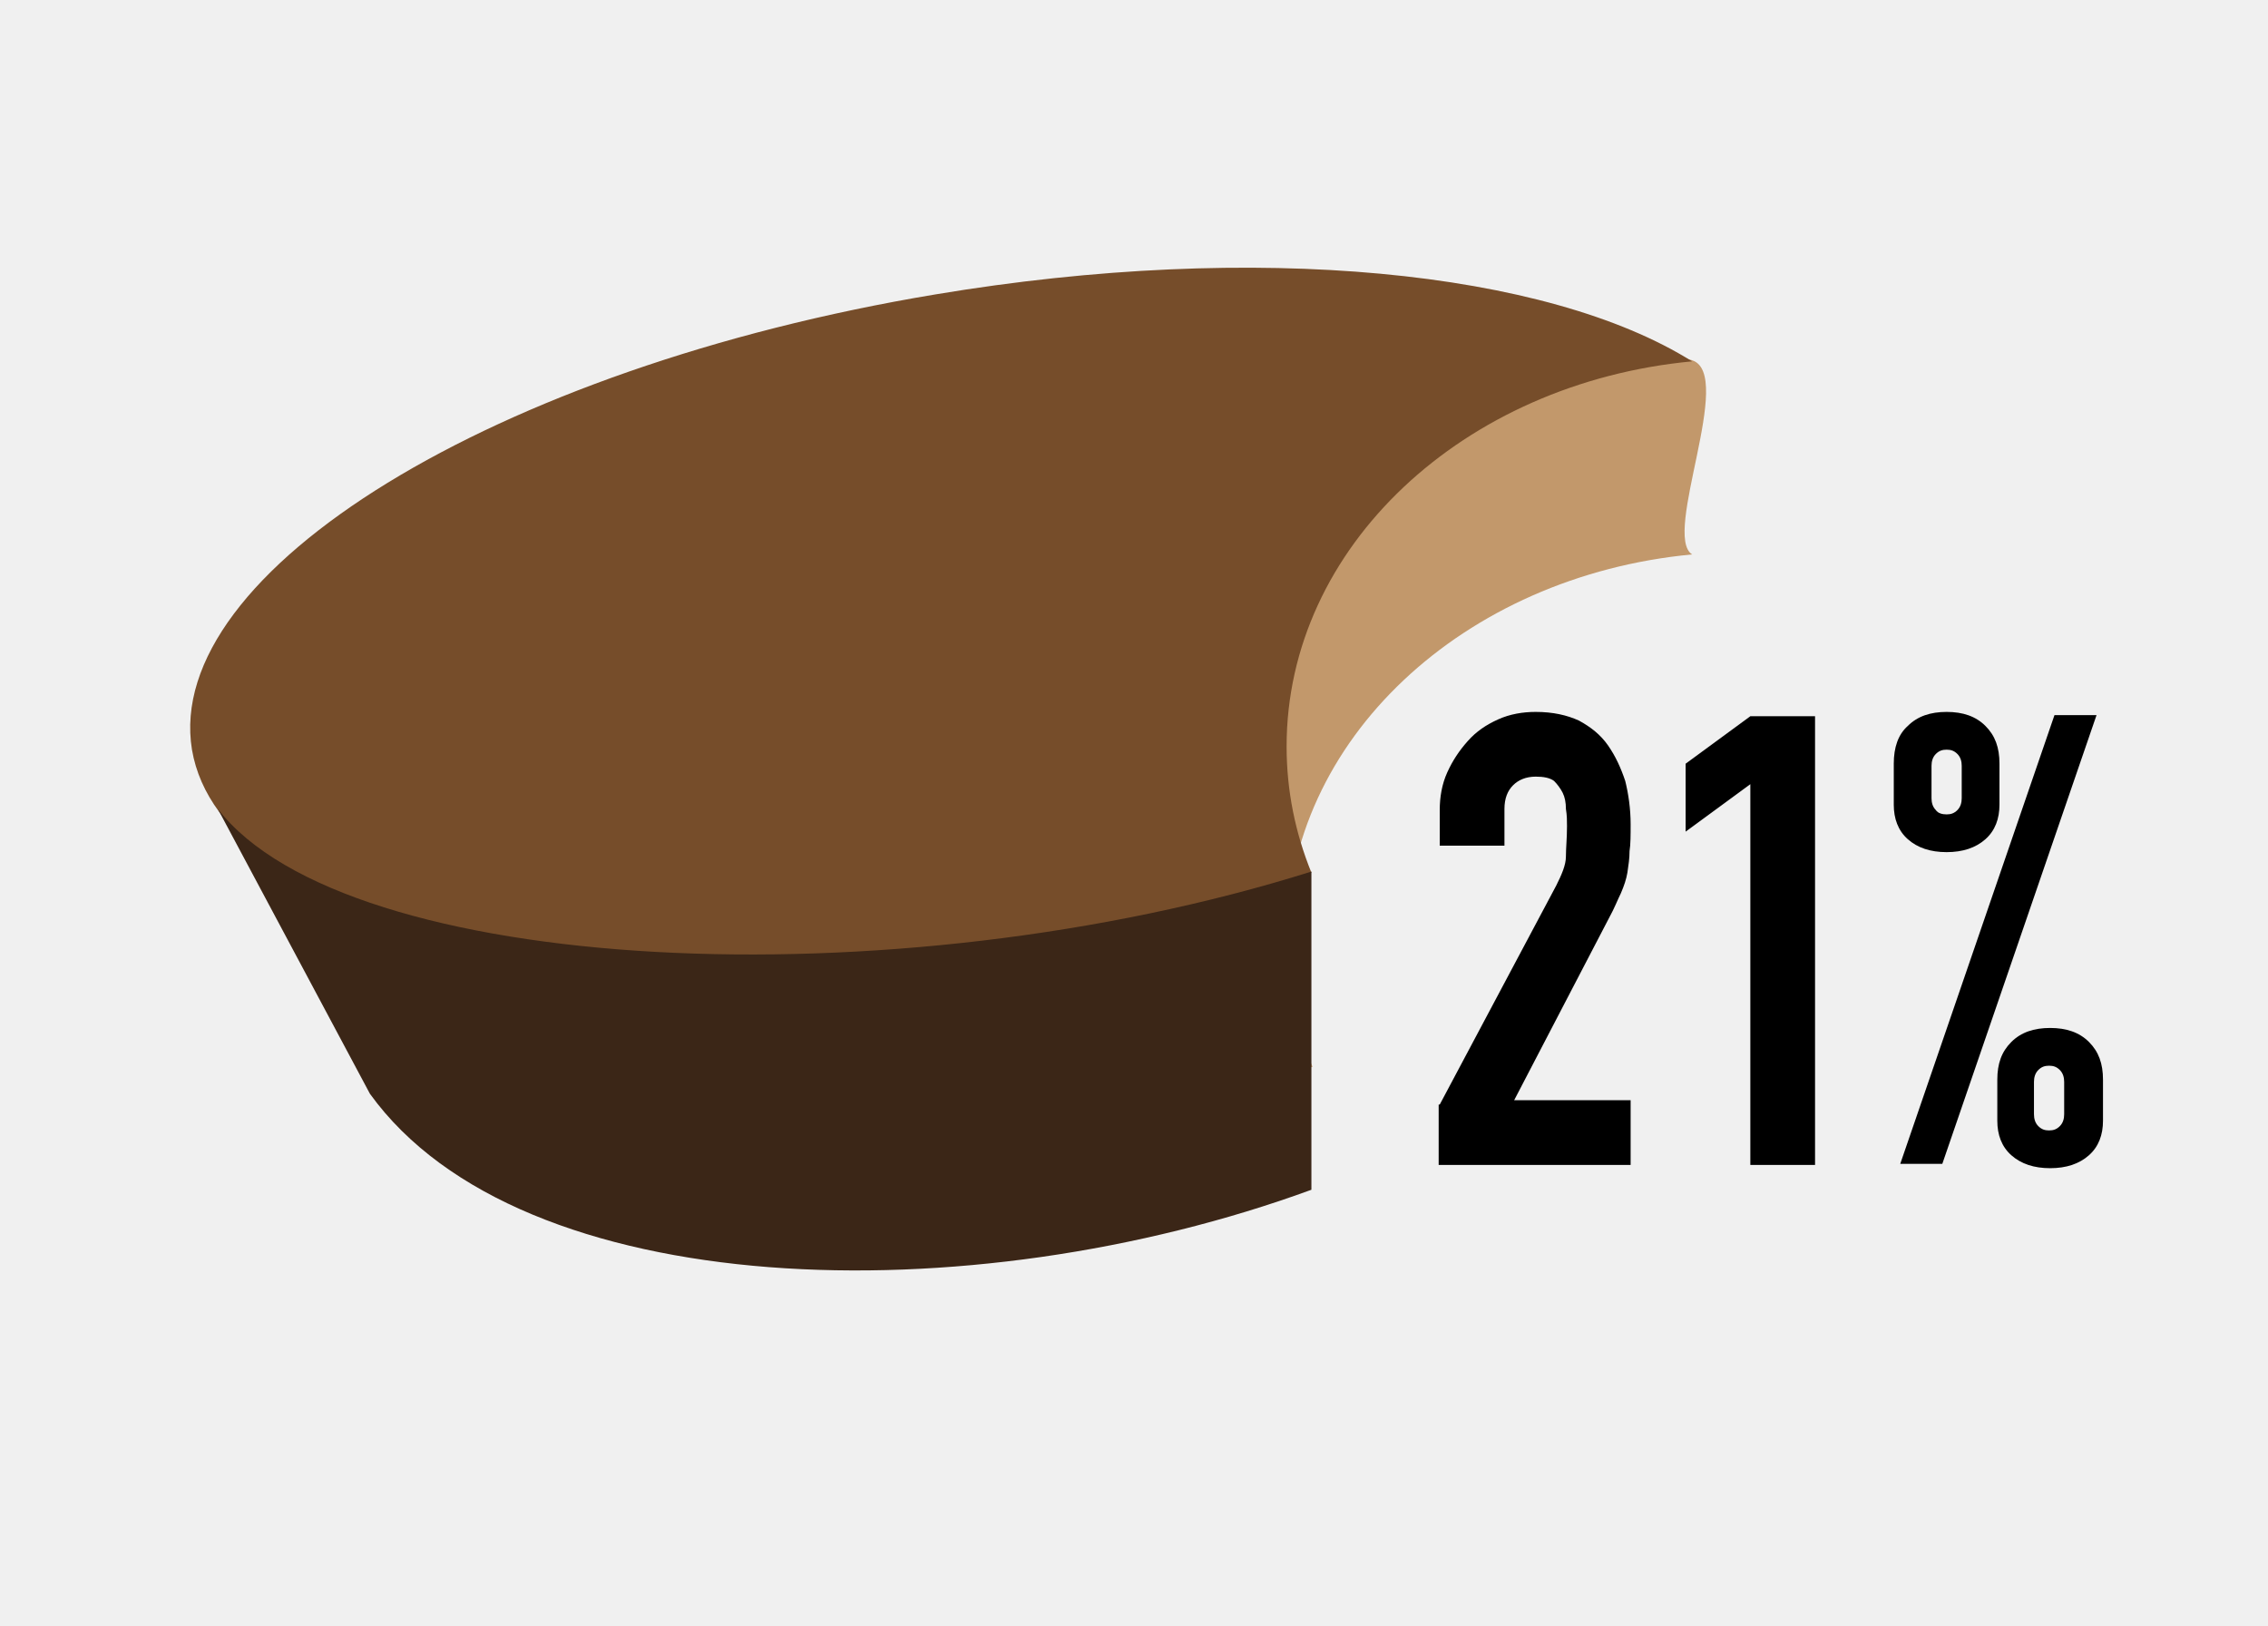
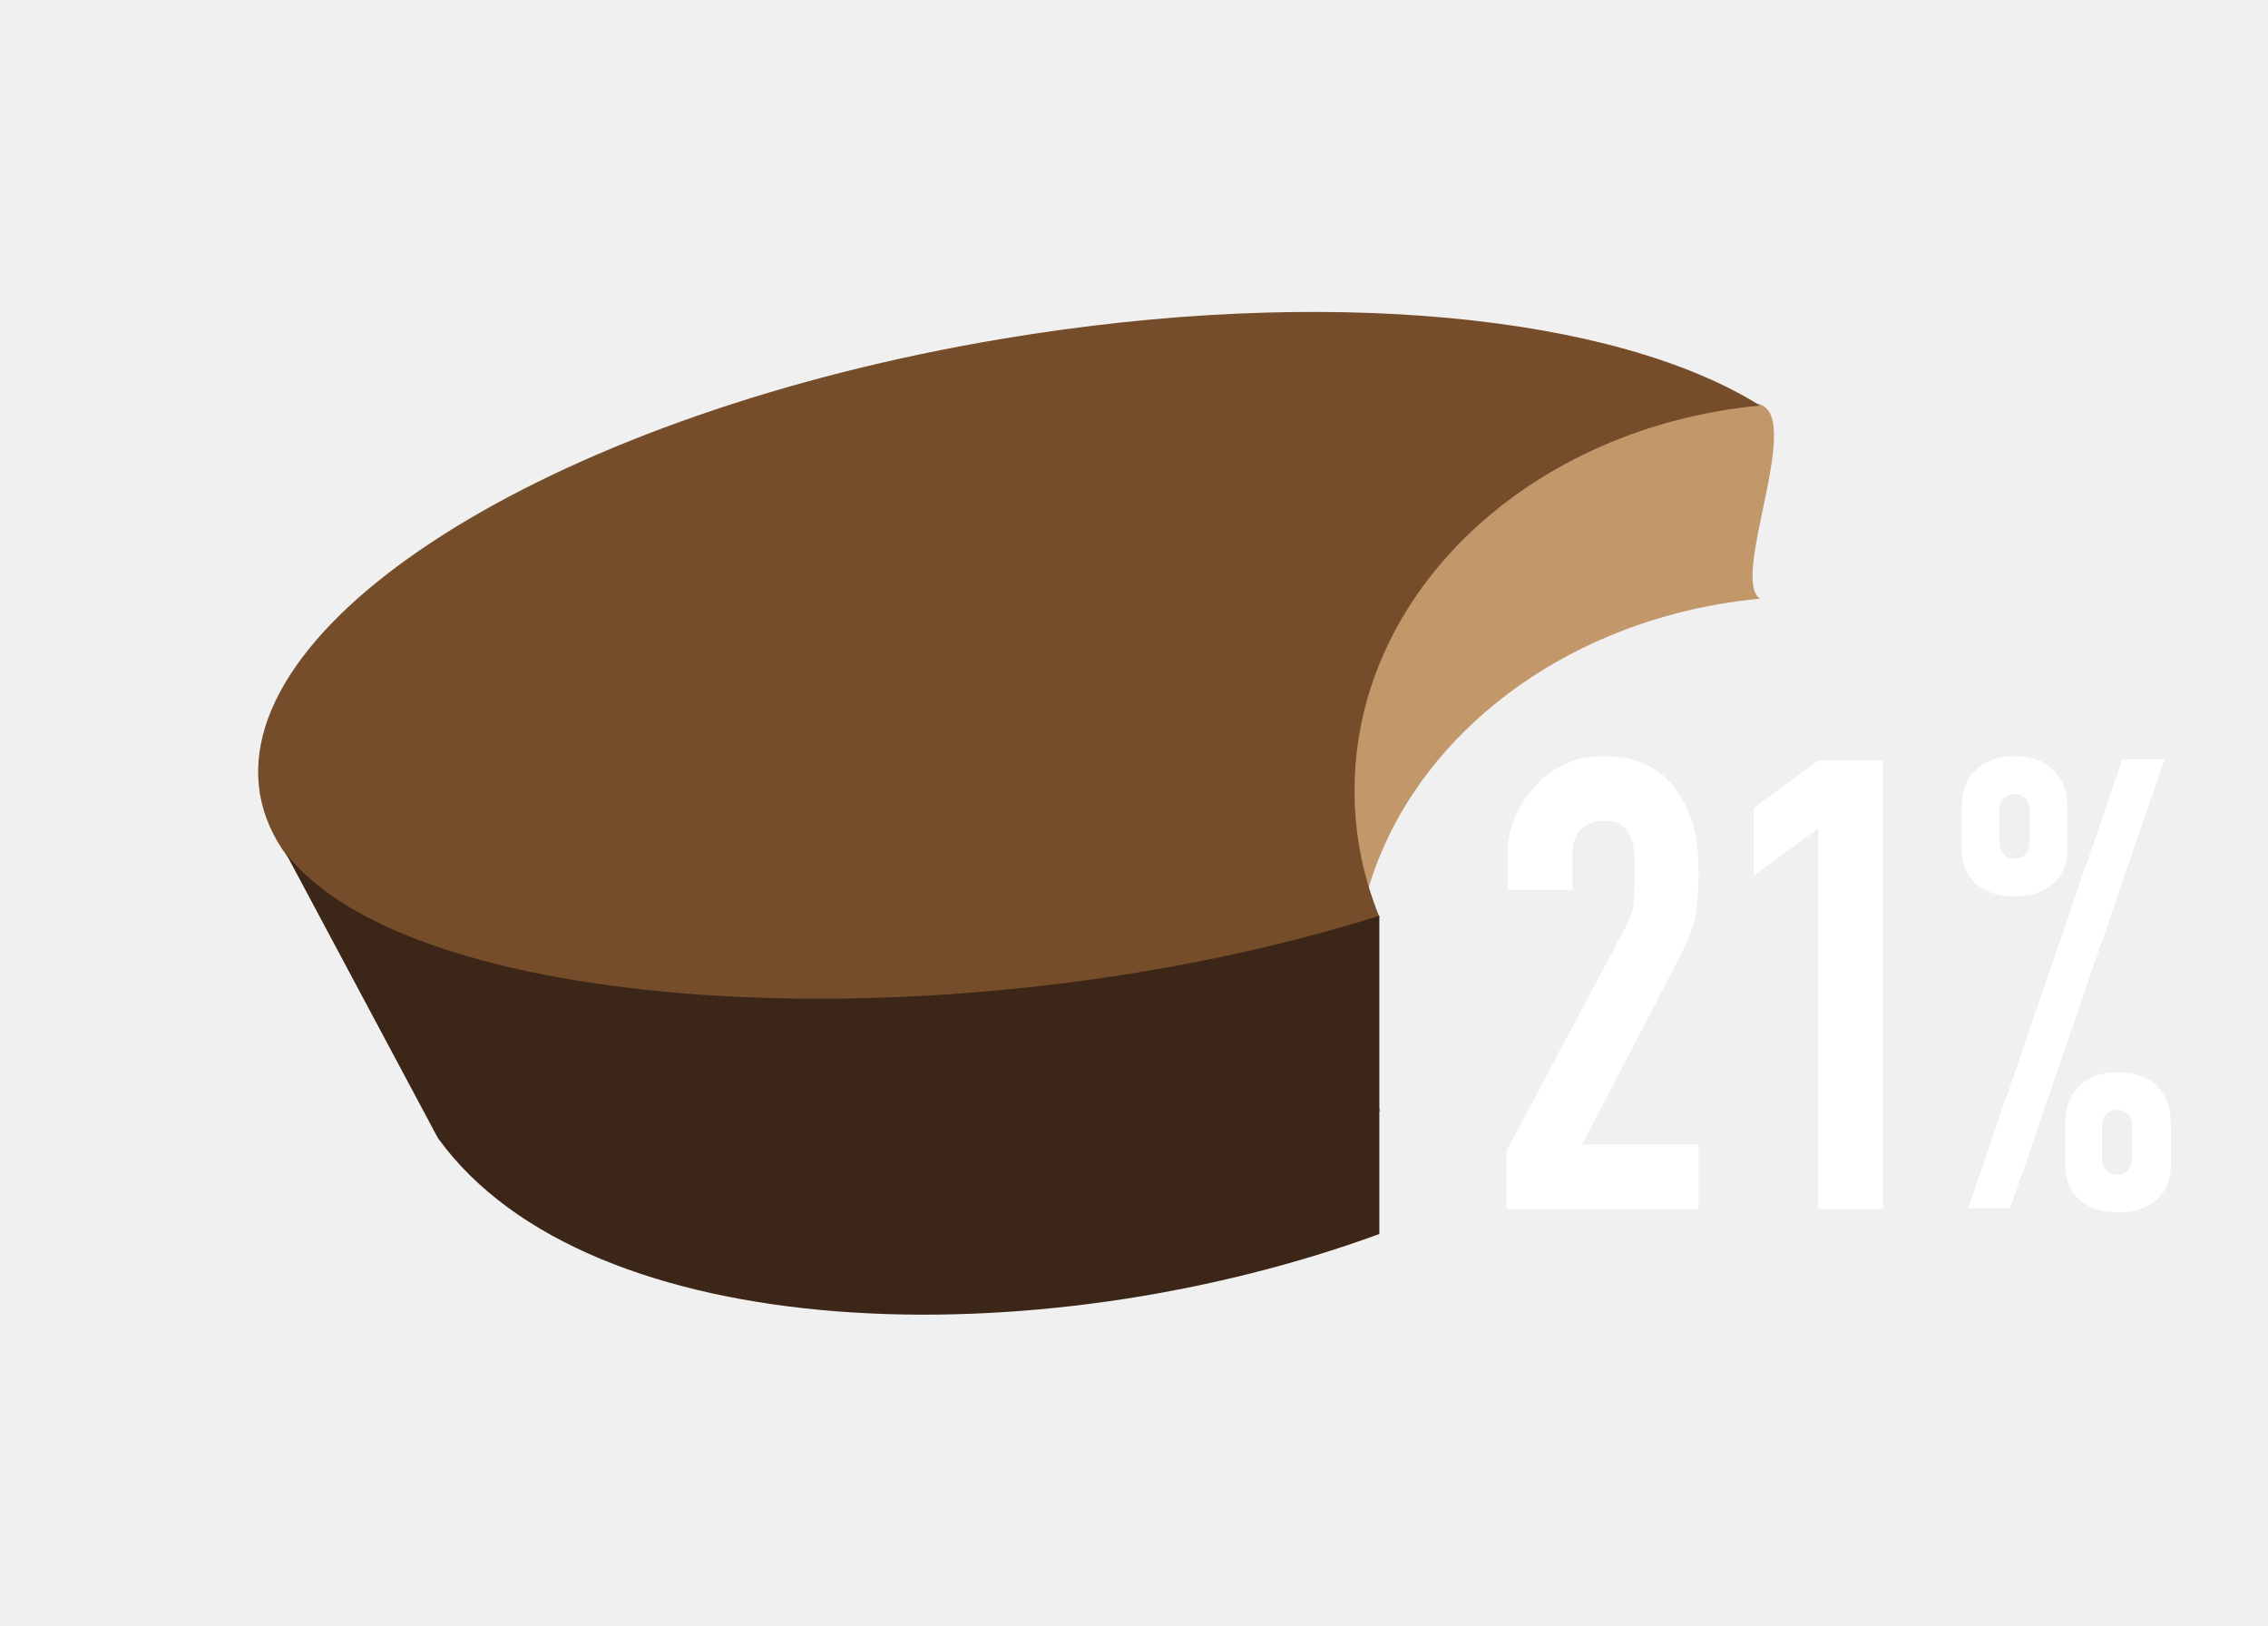
- <svg xmlns="http://www.w3.org/2000/svg" version="1.1" id="Layer_1" x="0px" y="0px" width="210.3px" height="150.7px" viewBox="6.3 229.8 210.3 150.7" style="enable-background:new 6.3 229.8 210.3 150.7;" xml:space="preserve">
+ <svg xmlns="http://www.w3.org/2000/svg" version="1.1" id="Layer_1" x="0px" y="0px" width="210.3px" height="150.7px" viewBox="-290 231.3 210.3 150.7" style="enable-background:new -290 231.3 210.3 150.7;" xml:space="preserve">
  <style type="text/css">
	.st0{fill:#C2986B;}
	.st1{fill:#764D2A;}
	.st2{fill:#3B2617;}
+ 	.st3{fill:#FFFFFF;}
</style>
  <g>
-     <path class="st0" d="M125.6,316.9c0-18.5,16.4-33.7,37.6-35.7c-2.8-1.8,4-16.7,0-18c-14.7-4.7-46.7,7.8-70.2,11.8   c-40.8,6.8-51,26.1-48.2,42.6c2.8,16.5,17.5,23.9,58.3,17.1c8.9-1.5,17.2-3.5,24.9-6C126.4,324.9,125.6,321,125.6,316.9z" />
-     <path class="st1" d="M125.6,299c0-18.5,16.4-33.7,37.6-35.7c-13.4-8.4-40.3-11.2-70.2-6.2c-40.8,6.8-71.6,25.7-68.9,42.2   c2.8,16.5,38.1,24.3,78.9,17.4c8.9-1.5,17.2-3.5,24.9-6C126.4,307,125.6,303.1,125.6,299z" />
-     <path class="st2" d="M127.9,310.6c-38.8,12.2-89.5,9.6-101.4-5.8l14.1,26.4c14,19.4,55.6,20.5,87.3,8.9V310.6z" />
+     <path class="st0" d="M-164.4,322.5c0-18.5,16.4-33.7,37.6-35.7c-2.8-1.8,4-16.7,0-18c-14.7-4.7-46.7,7.8-70.2,11.8   c-40.8,6.8-51,26.1-48.2,42.6s17.5,23.9,58.3,17.1c8.9-1.5,17.2-3.5,24.9-6C-163.6,330.5-164.4,326.6-164.4,322.5z" />
+     <path class="st1" d="M-164.4,304.6c0-18.5,16.4-33.7,37.6-35.7c-13.4-8.4-40.3-11.2-70.2-6.2c-40.8,6.8-71.6,25.7-68.9,42.2   c2.8,16.5,38.1,24.3,78.9,17.4c8.9-1.5,17.2-3.5,24.9-6C-163.6,312.6-164.4,308.7-164.4,304.6z" />
+     <path class="st2" d="M-162.1,316.2c-38.8,12.2-89.5,9.6-101.4-5.8l14.1,26.4c14,19.4,55.6,20.5,87.3,8.9V316.2z" />
    <g>
      <g>
-         <path d="M139.8,332.2l10.8-20.3c0.5-1,0.9-1.9,0.9-2.7s0.1-1.7,0.1-2.8c0-0.5,0-1-0.1-1.6c0-0.6-0.1-1.1-0.3-1.5     c-0.2-0.4-0.5-0.8-0.8-1.1c-0.4-0.3-1-0.4-1.7-0.4c-0.9,0-1.6,0.3-2.1,0.8c-0.5,0.5-0.8,1.2-0.8,2.2v3.4h-6v-3.3     c0-1.2,0.2-2.4,0.7-3.5c0.5-1.1,1.1-2,1.9-2.9s1.7-1.5,2.8-2c1.1-0.5,2.3-0.7,3.5-0.7c1.6,0,2.9,0.3,4,0.8c1.1,0.6,2,1.3,2.7,2.3     c0.7,1,1.2,2.1,1.6,3.3c0.3,1.2,0.5,2.6,0.5,4c0,1,0,1.9-0.1,2.5c0,0.7-0.1,1.3-0.2,2c-0.1,0.6-0.3,1.2-0.6,1.9     c-0.3,0.6-0.6,1.4-1.1,2.3l-8.8,16.9h10.8v6h-17.8V332.2z" />
-         <path d="M168.6,302.5l-6,4.4v-6.3l6-4.4h6v41.6h-6V302.5z" />
-         <path d="M186.8,308.8c-1.5,0-2.7-0.4-3.6-1.2c-0.9-0.8-1.3-1.9-1.3-3.2v-3.8c0-1.5,0.4-2.7,1.3-3.5c0.9-0.9,2.1-1.3,3.6-1.3     c1.5,0,2.7,0.4,3.6,1.3c0.9,0.9,1.3,2,1.3,3.5v3.8c0,1.3-0.4,2.4-1.3,3.2C189.5,308.4,188.3,308.8,186.8,308.8z M196.8,296.1h3.9     l-14.3,41.6h-3.9L196.8,296.1z M186.8,305.3c0.4,0,0.7-0.1,1-0.4c0.3-0.3,0.4-0.7,0.4-1.1v-3c0-0.4-0.1-0.8-0.4-1.1     c-0.3-0.3-0.6-0.4-1-0.4s-0.7,0.1-1,0.4c-0.3,0.3-0.4,0.7-0.4,1.1v3c0,0.4,0.1,0.8,0.4,1.1C186,305.2,186.4,305.3,186.8,305.3z      M196.4,338.1c-1.5,0-2.7-0.4-3.6-1.2s-1.3-1.9-1.3-3.2v-3.8c0-1.5,0.4-2.6,1.3-3.5c0.9-0.9,2.1-1.3,3.6-1.3     c1.5,0,2.7,0.4,3.6,1.3c0.9,0.9,1.3,2,1.3,3.5v3.8c0,1.3-0.4,2.4-1.3,3.2C199.1,337.7,197.9,338.1,196.4,338.1z M194.9,333.1     c0,0.4,0.1,0.8,0.4,1.1c0.3,0.3,0.6,0.4,1,0.4c0.4,0,0.7-0.1,1-0.4c0.3-0.3,0.4-0.7,0.4-1.1v-3c0-0.4-0.1-0.8-0.4-1.1     c-0.3-0.3-0.6-0.4-1-0.4c-0.4,0-0.7,0.1-1,0.4c-0.3,0.3-0.4,0.7-0.4,1.1V333.1z" />
+         <path class="st3" d="M-150.2,337.8l10.8-20.3c0.5-1,0.9-1.9,0.9-2.7c0-0.8,0.1-1.7,0.1-2.8c0-0.5,0-1-0.1-1.6     c0-0.6-0.1-1.1-0.3-1.5c-0.2-0.4-0.5-0.8-0.8-1.1c-0.4-0.3-1-0.4-1.7-0.4c-0.9,0-1.6,0.3-2.1,0.8s-0.8,1.2-0.8,2.2v3.4h-6v-3.3     c0-1.2,0.2-2.4,0.7-3.5c0.5-1.1,1.1-2,1.9-2.9c0.8-0.9,1.7-1.5,2.8-2s2.3-0.7,3.5-0.7c1.6,0,2.9,0.3,4,0.8c1.1,0.6,2,1.3,2.7,2.3     s1.2,2.1,1.6,3.3c0.3,1.2,0.5,2.6,0.5,4c0,1,0,1.9-0.1,2.5c0,0.7-0.1,1.3-0.2,2c-0.1,0.6-0.3,1.2-0.6,1.9     c-0.3,0.6-0.6,1.4-1.1,2.3l-8.8,16.9h10.8v6h-17.8v-5.6H-150.2z" />
+         <path class="st3" d="M-121.4,308.1l-6,4.4v-6.3l6-4.4h6v41.6h-6V308.1z" />
+         <path class="st3" d="M-103.2,314.4c-1.5,0-2.7-0.4-3.6-1.2c-0.9-0.8-1.3-1.9-1.3-3.2v-3.8c0-1.5,0.4-2.7,1.3-3.5     c0.9-0.9,2.1-1.3,3.6-1.3s2.7,0.4,3.6,1.3c0.9,0.9,1.3,2,1.3,3.5v3.8c0,1.3-0.4,2.4-1.3,3.2C-100.5,314-101.7,314.4-103.2,314.4z      M-93.2,301.7h3.9l-14.3,41.6h-3.9L-93.2,301.7z M-103.2,310.9c0.4,0,0.7-0.1,1-0.4s0.4-0.7,0.4-1.1v-3c0-0.4-0.1-0.8-0.4-1.1     c-0.3-0.3-0.6-0.4-1-0.4s-0.7,0.1-1,0.4s-0.4,0.7-0.4,1.1v3c0,0.4,0.1,0.8,0.4,1.1C-104,310.8-103.6,310.9-103.2,310.9z      M-93.6,343.7c-1.5,0-2.7-0.4-3.6-1.2c-0.9-0.8-1.3-1.9-1.3-3.2v-3.8c0-1.5,0.4-2.6,1.3-3.5c0.9-0.9,2.1-1.3,3.6-1.3     s2.7,0.4,3.6,1.3c0.9,0.9,1.3,2,1.3,3.5v3.8c0,1.3-0.4,2.4-1.3,3.2C-90.9,343.3-92.1,343.7-93.6,343.7z M-95.1,338.7     c0,0.4,0.1,0.8,0.4,1.1c0.3,0.3,0.6,0.4,1,0.4s0.7-0.1,1-0.4s0.4-0.7,0.4-1.1v-3c0-0.4-0.1-0.8-0.4-1.1c-0.3-0.3-0.6-0.4-1-0.4     s-0.7,0.1-1,0.4s-0.4,0.7-0.4,1.1V338.7z" />
      </g>
    </g>
  </g>
</svg>
